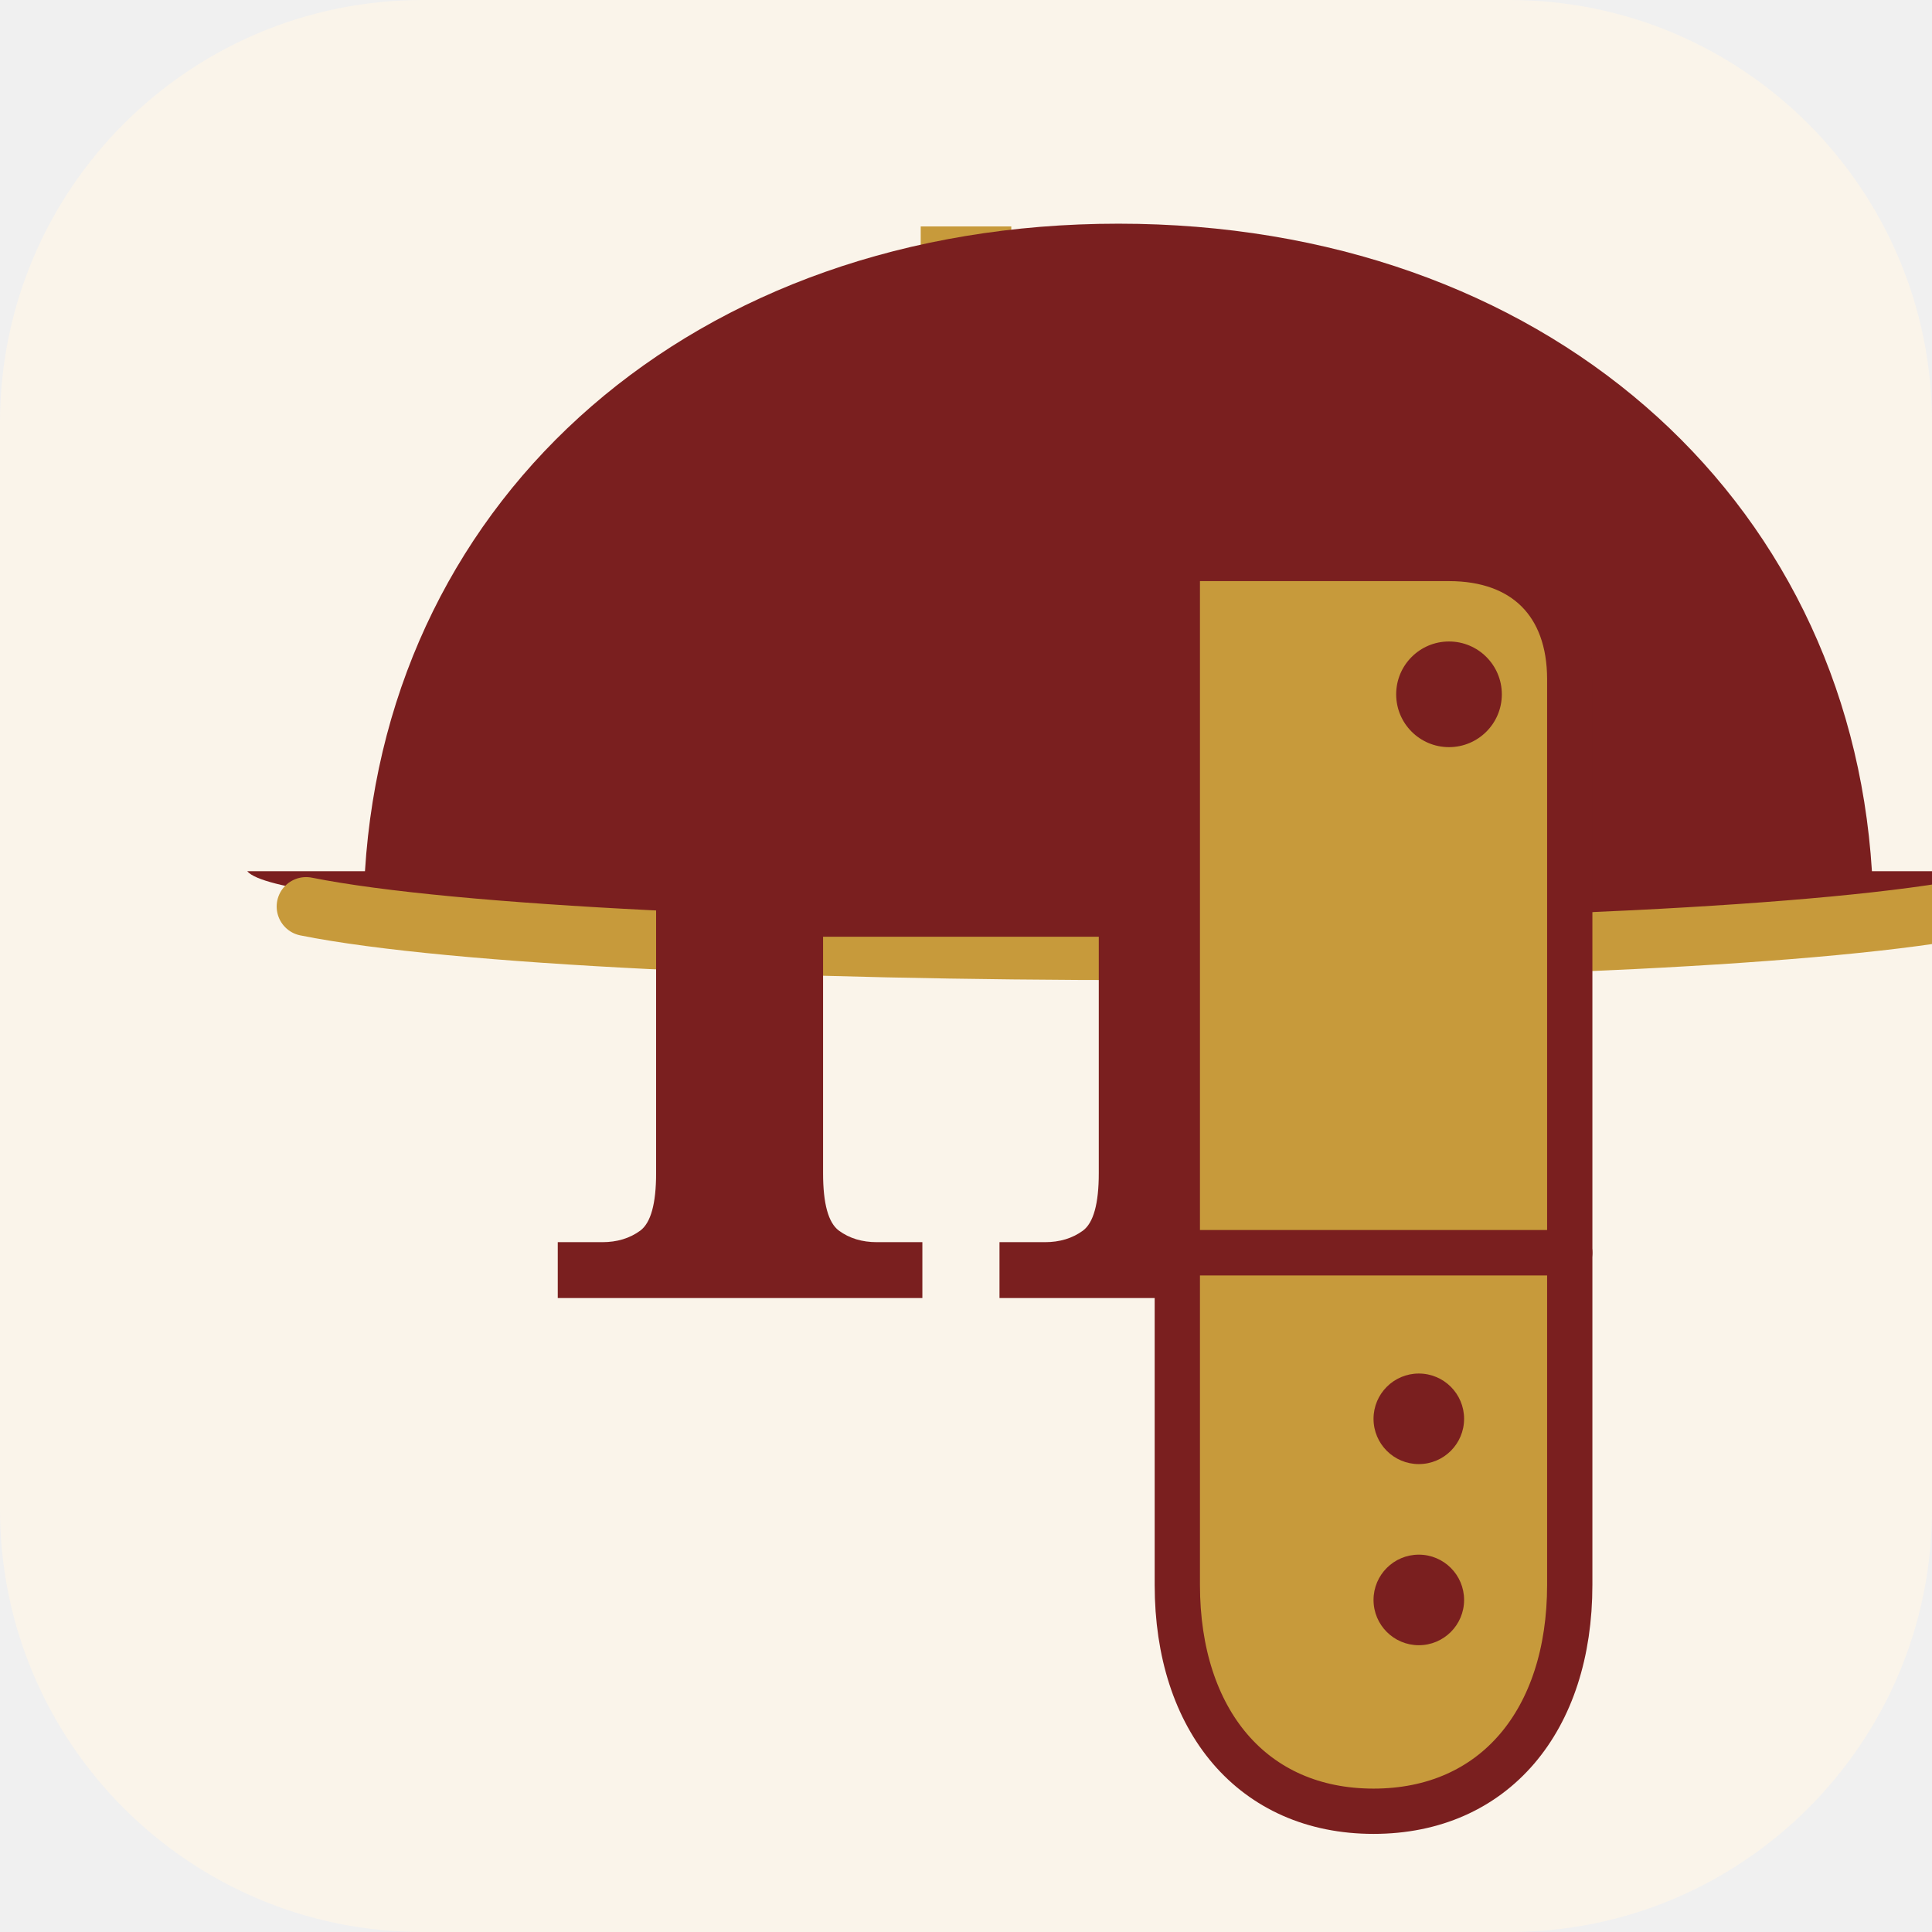
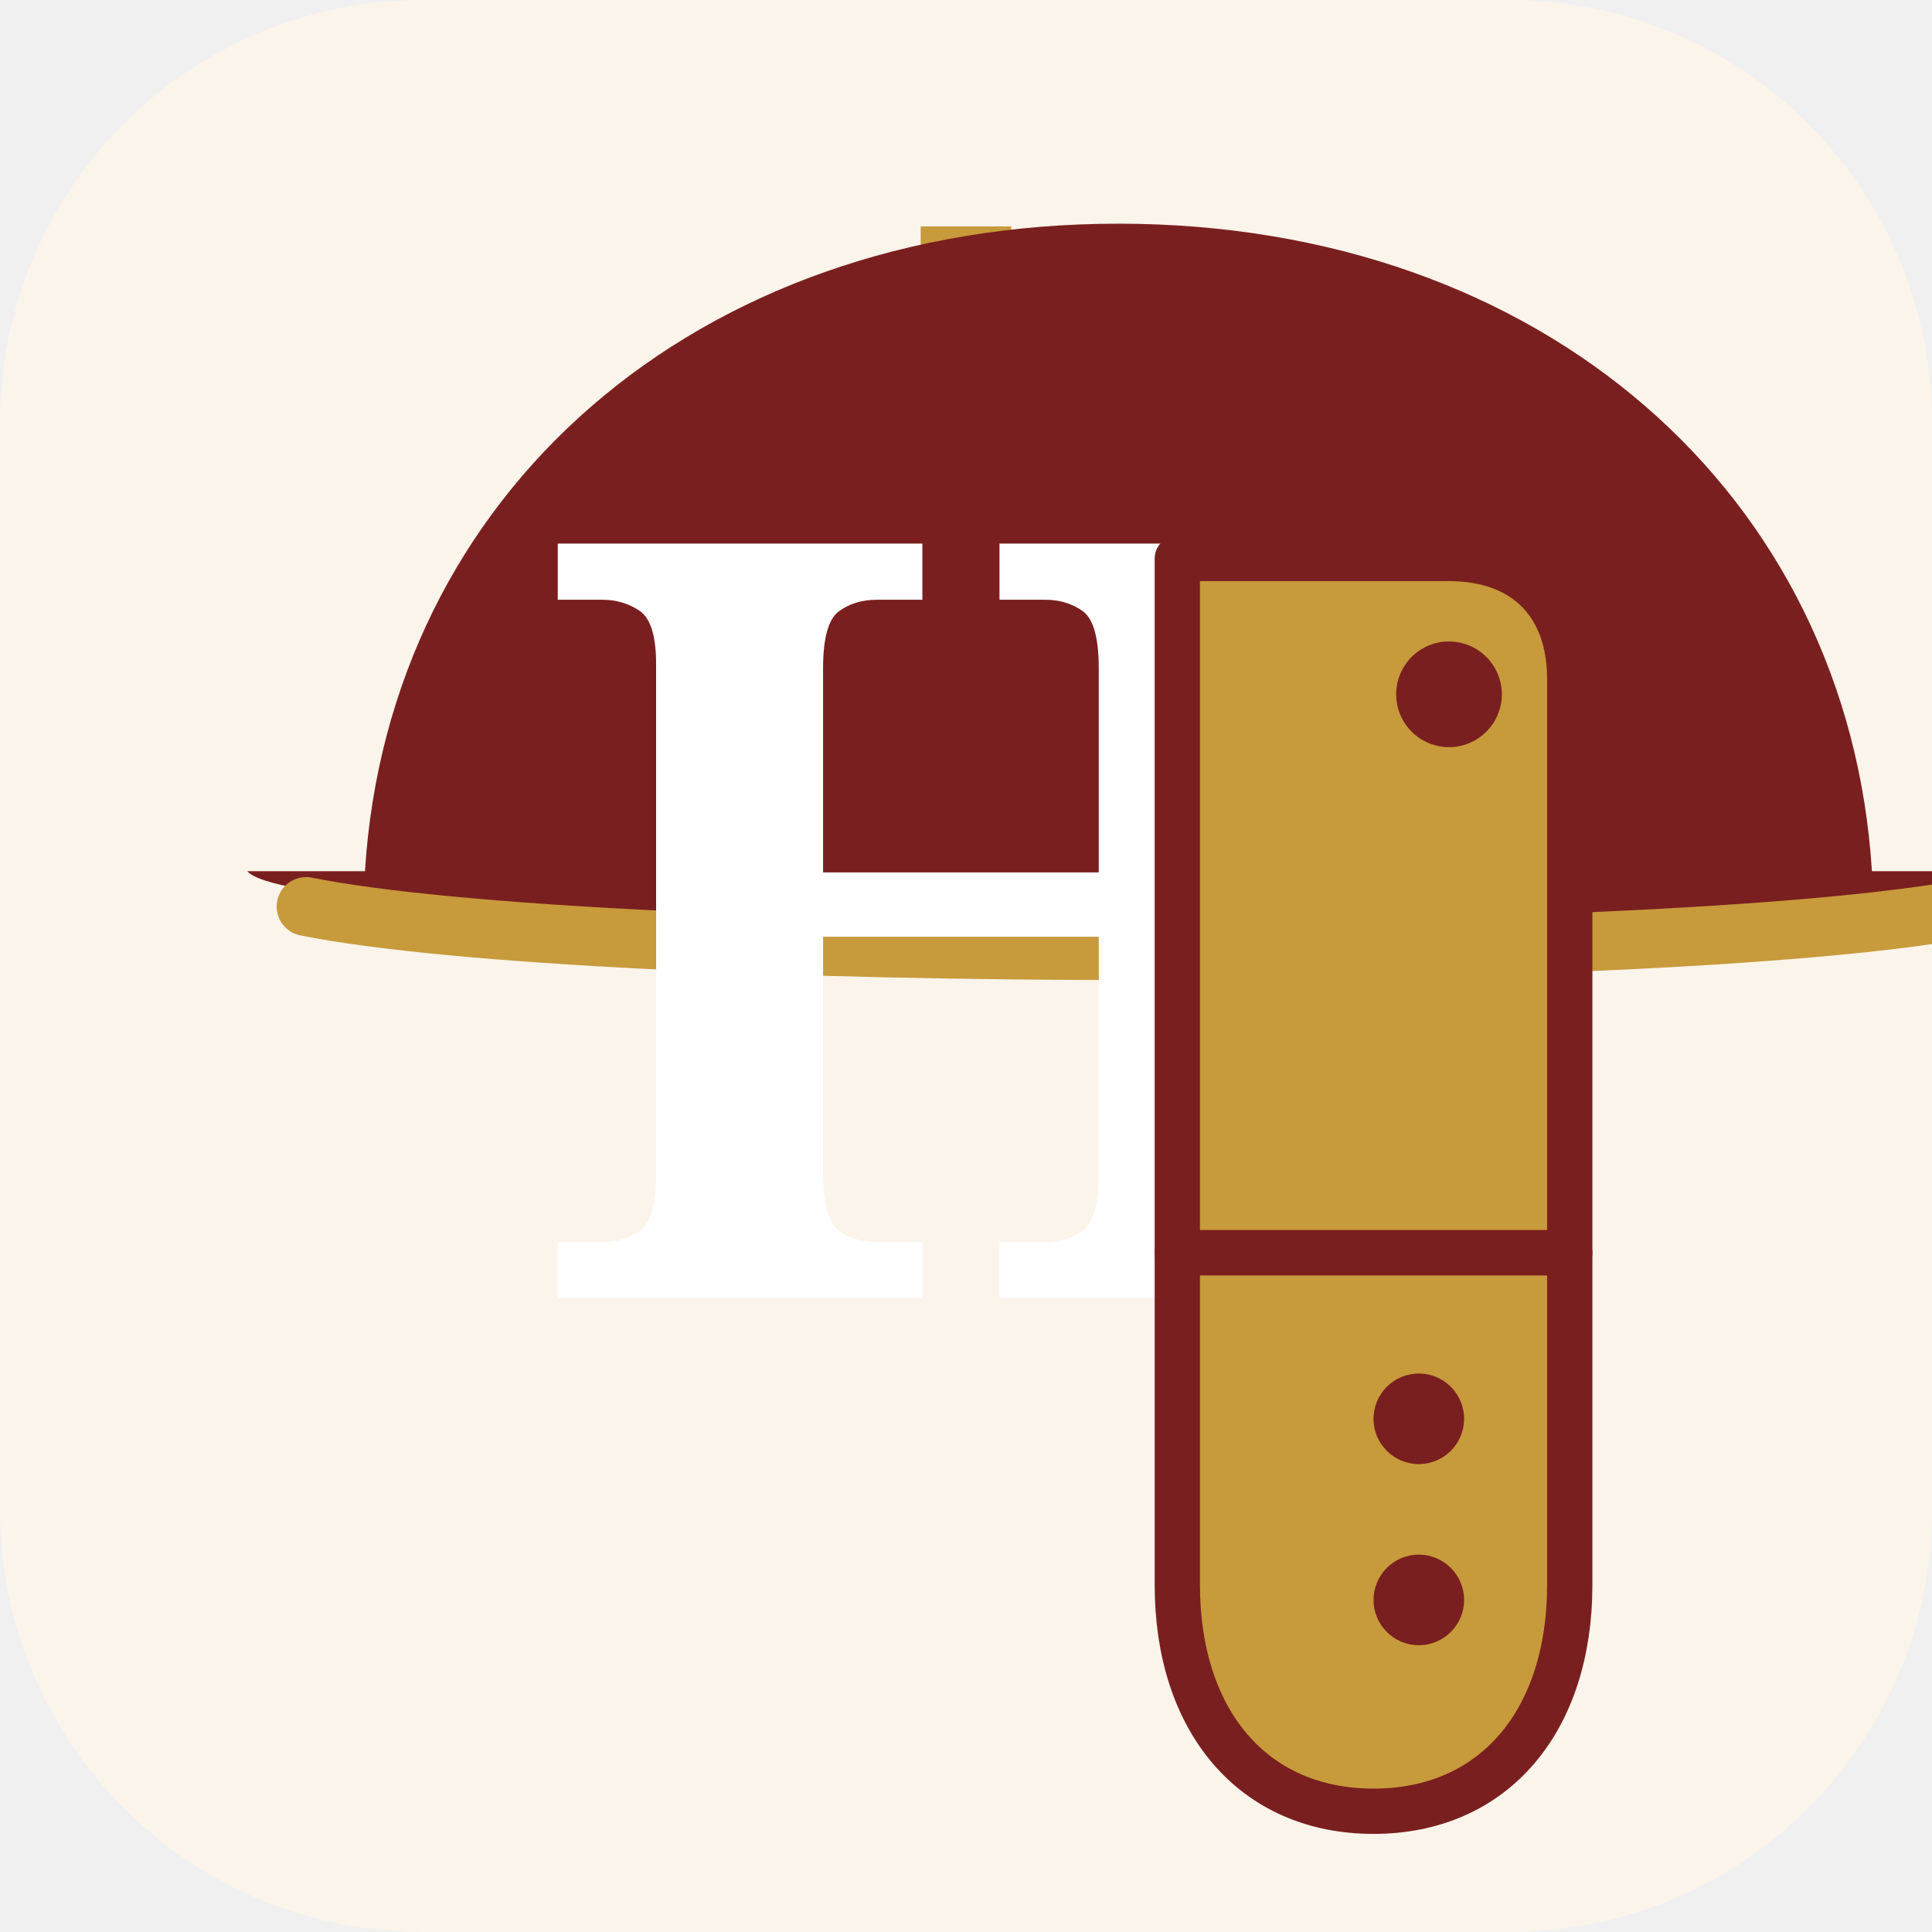
<svg xmlns="http://www.w3.org/2000/svg" viewBox="0 0 128 128">
  <rect width="128" height="128" rx="28" fill="#faf4ea" />
  <path d="M61 18c-7 1-11 7-11 7h28s-4-6-11-7v-3h-6z" fill="#c79a3b" />
  <path d="M23 66c2-32 28-55 64-55s62 23 64 55h10c-5 6-143 6-148 0z" transform="scale(.78) translate(8 8)" fill="#7a1f1f" />
  <path d="M18 69c25 5 117 5 142 0" transform="scale(.78) translate(8 8)" fill="none" stroke="#c79a3b" stroke-width="5" stroke-linecap="round" />
-   <text x="35" y="86" font-family="Georgia,serif" font-size="70" font-weight="900" fill="#7a1f1f">H</text>
+   <text x="35" y="86" font-family="Georgia,serif" font-size="70" font-weight="900" fill="white">H</text>
  <path d="M78 37h18c5 0 8 3 8 8v38H78z" fill="#c79a3b" stroke="#7a1f1f" stroke-width="3" stroke-linejoin="round" />
  <path d="M78 83h26v22c0 9-5 15-13 15s-13-6-13-15z" fill="#c79a3b" stroke="#7a1f1f" stroke-width="3" stroke-linejoin="round" />
  <circle cx="96" cy="46" r="3.5" fill="#7a1f1f" />
  <circle cx="94" cy="94" r="3" fill="#7a1f1f" />
  <circle cx="94" cy="106" r="3" fill="#7a1f1f" />
</svg>
